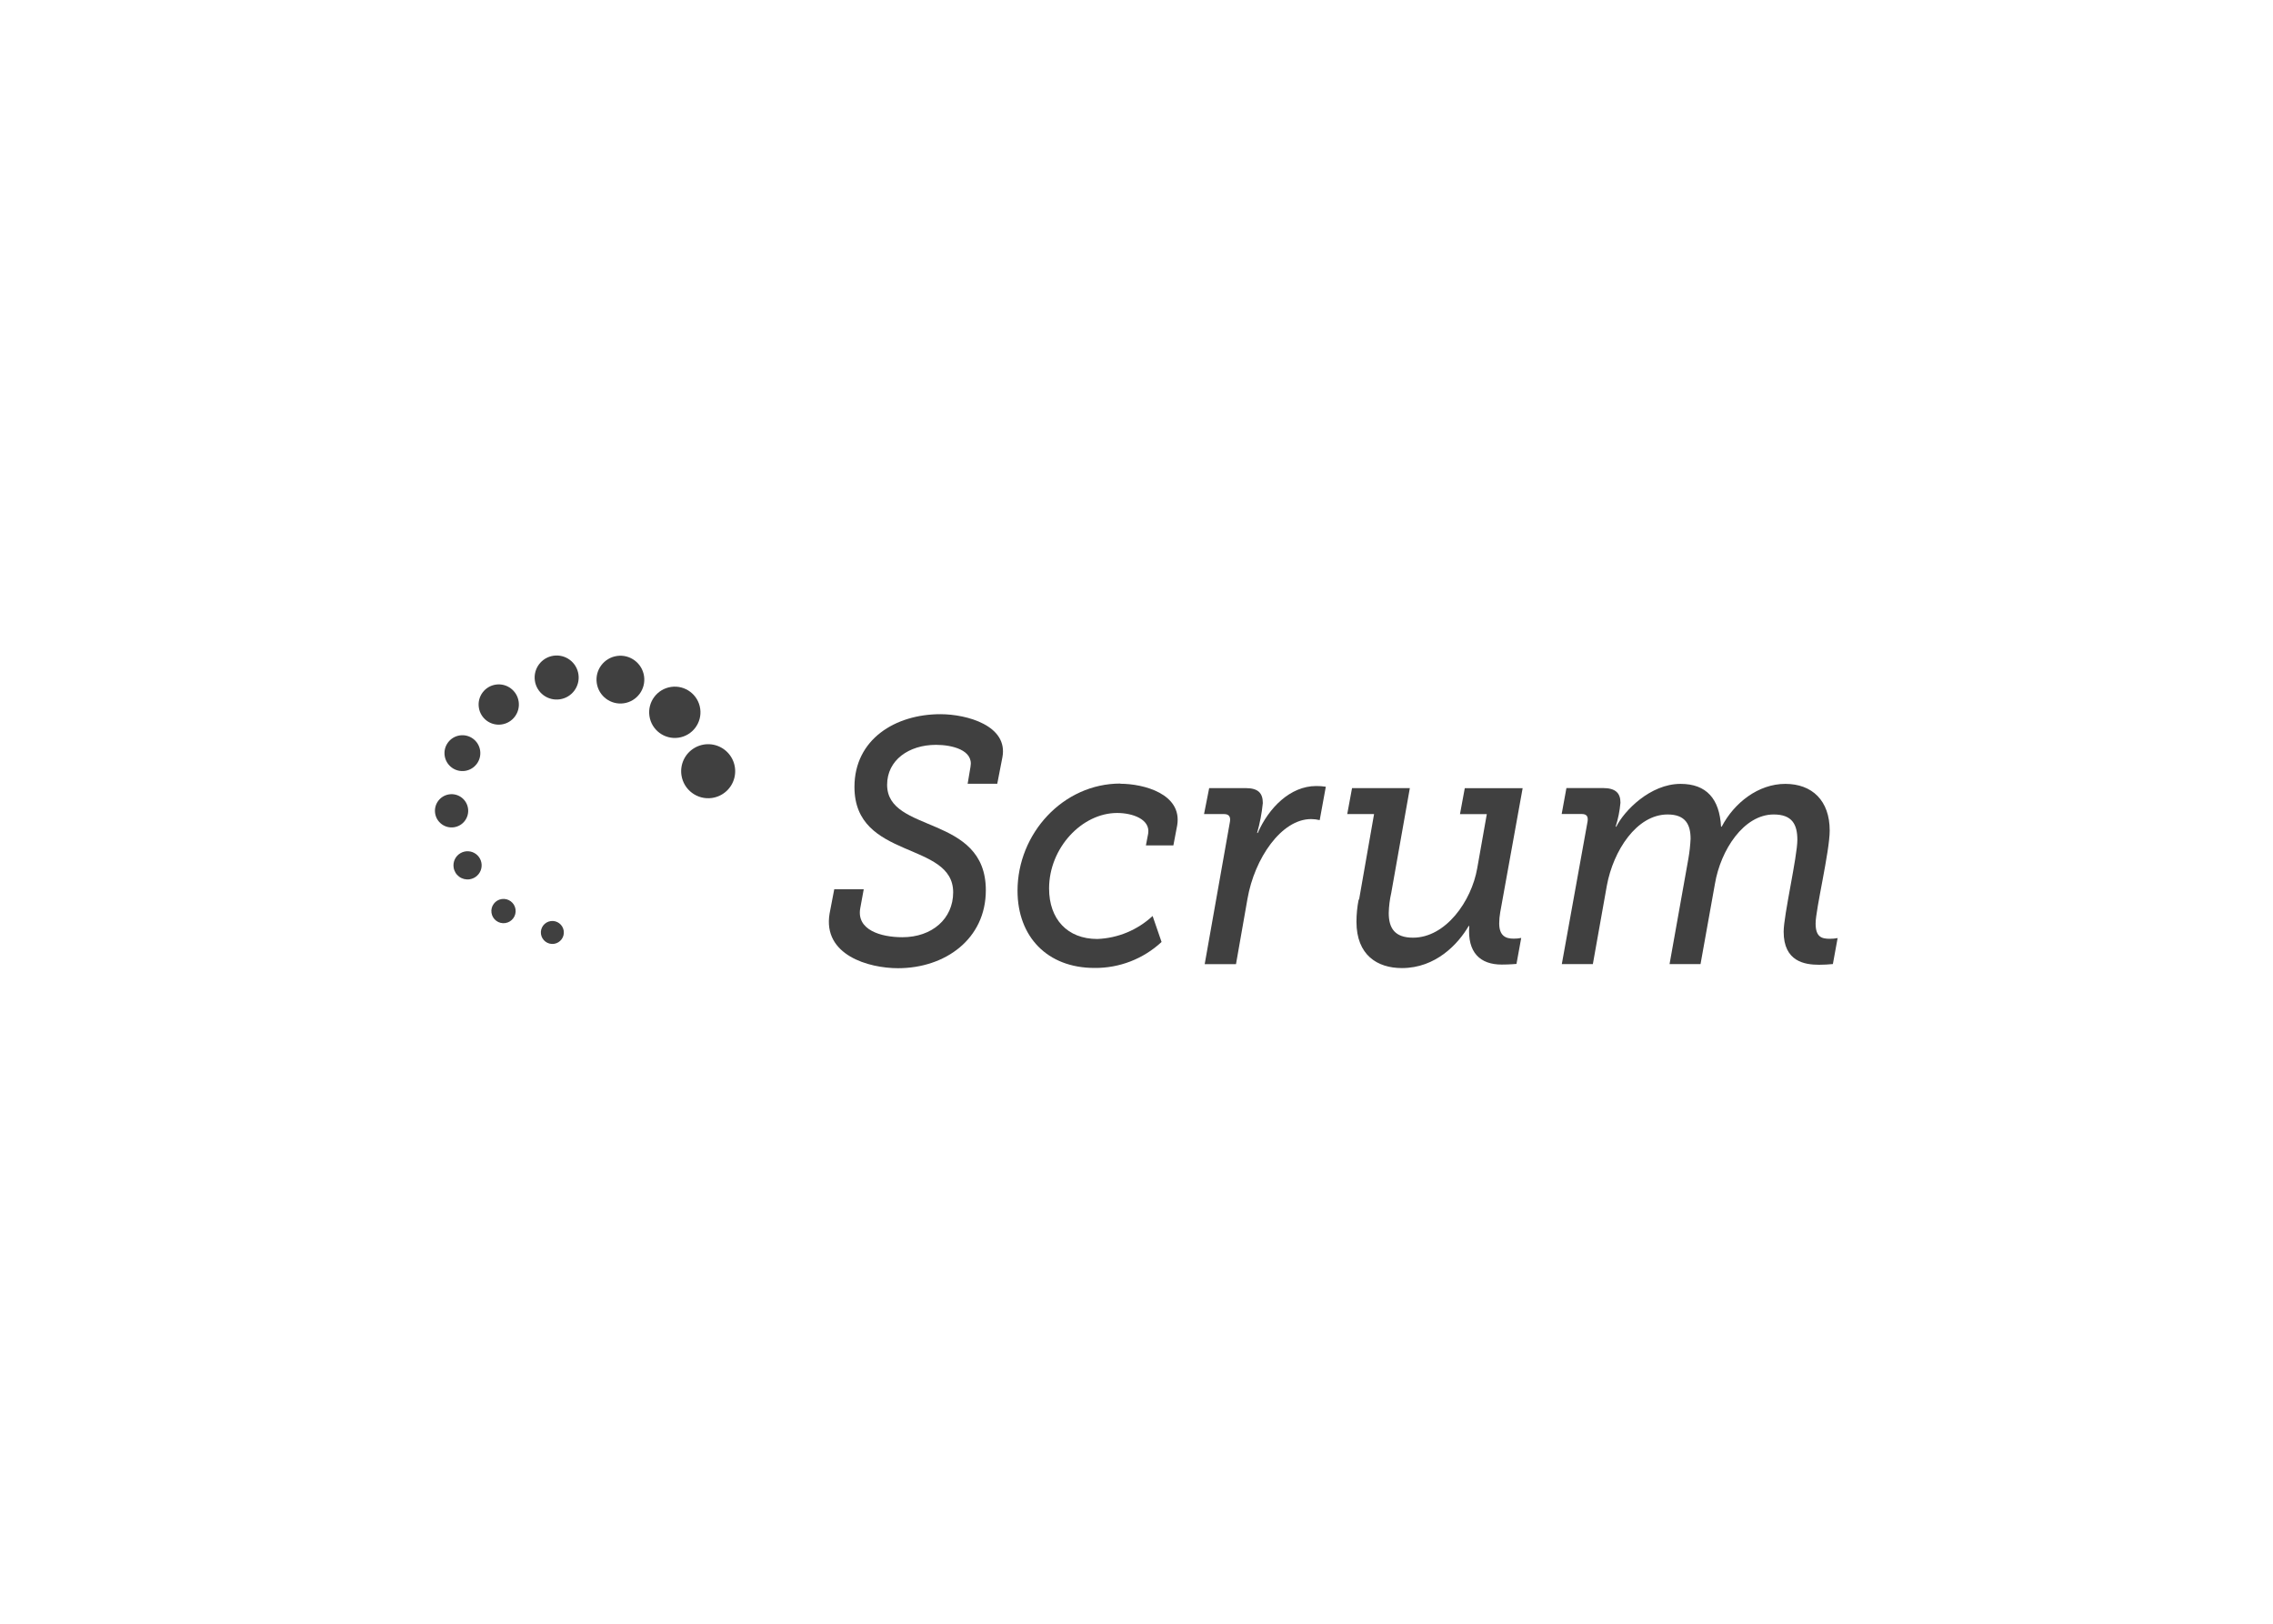
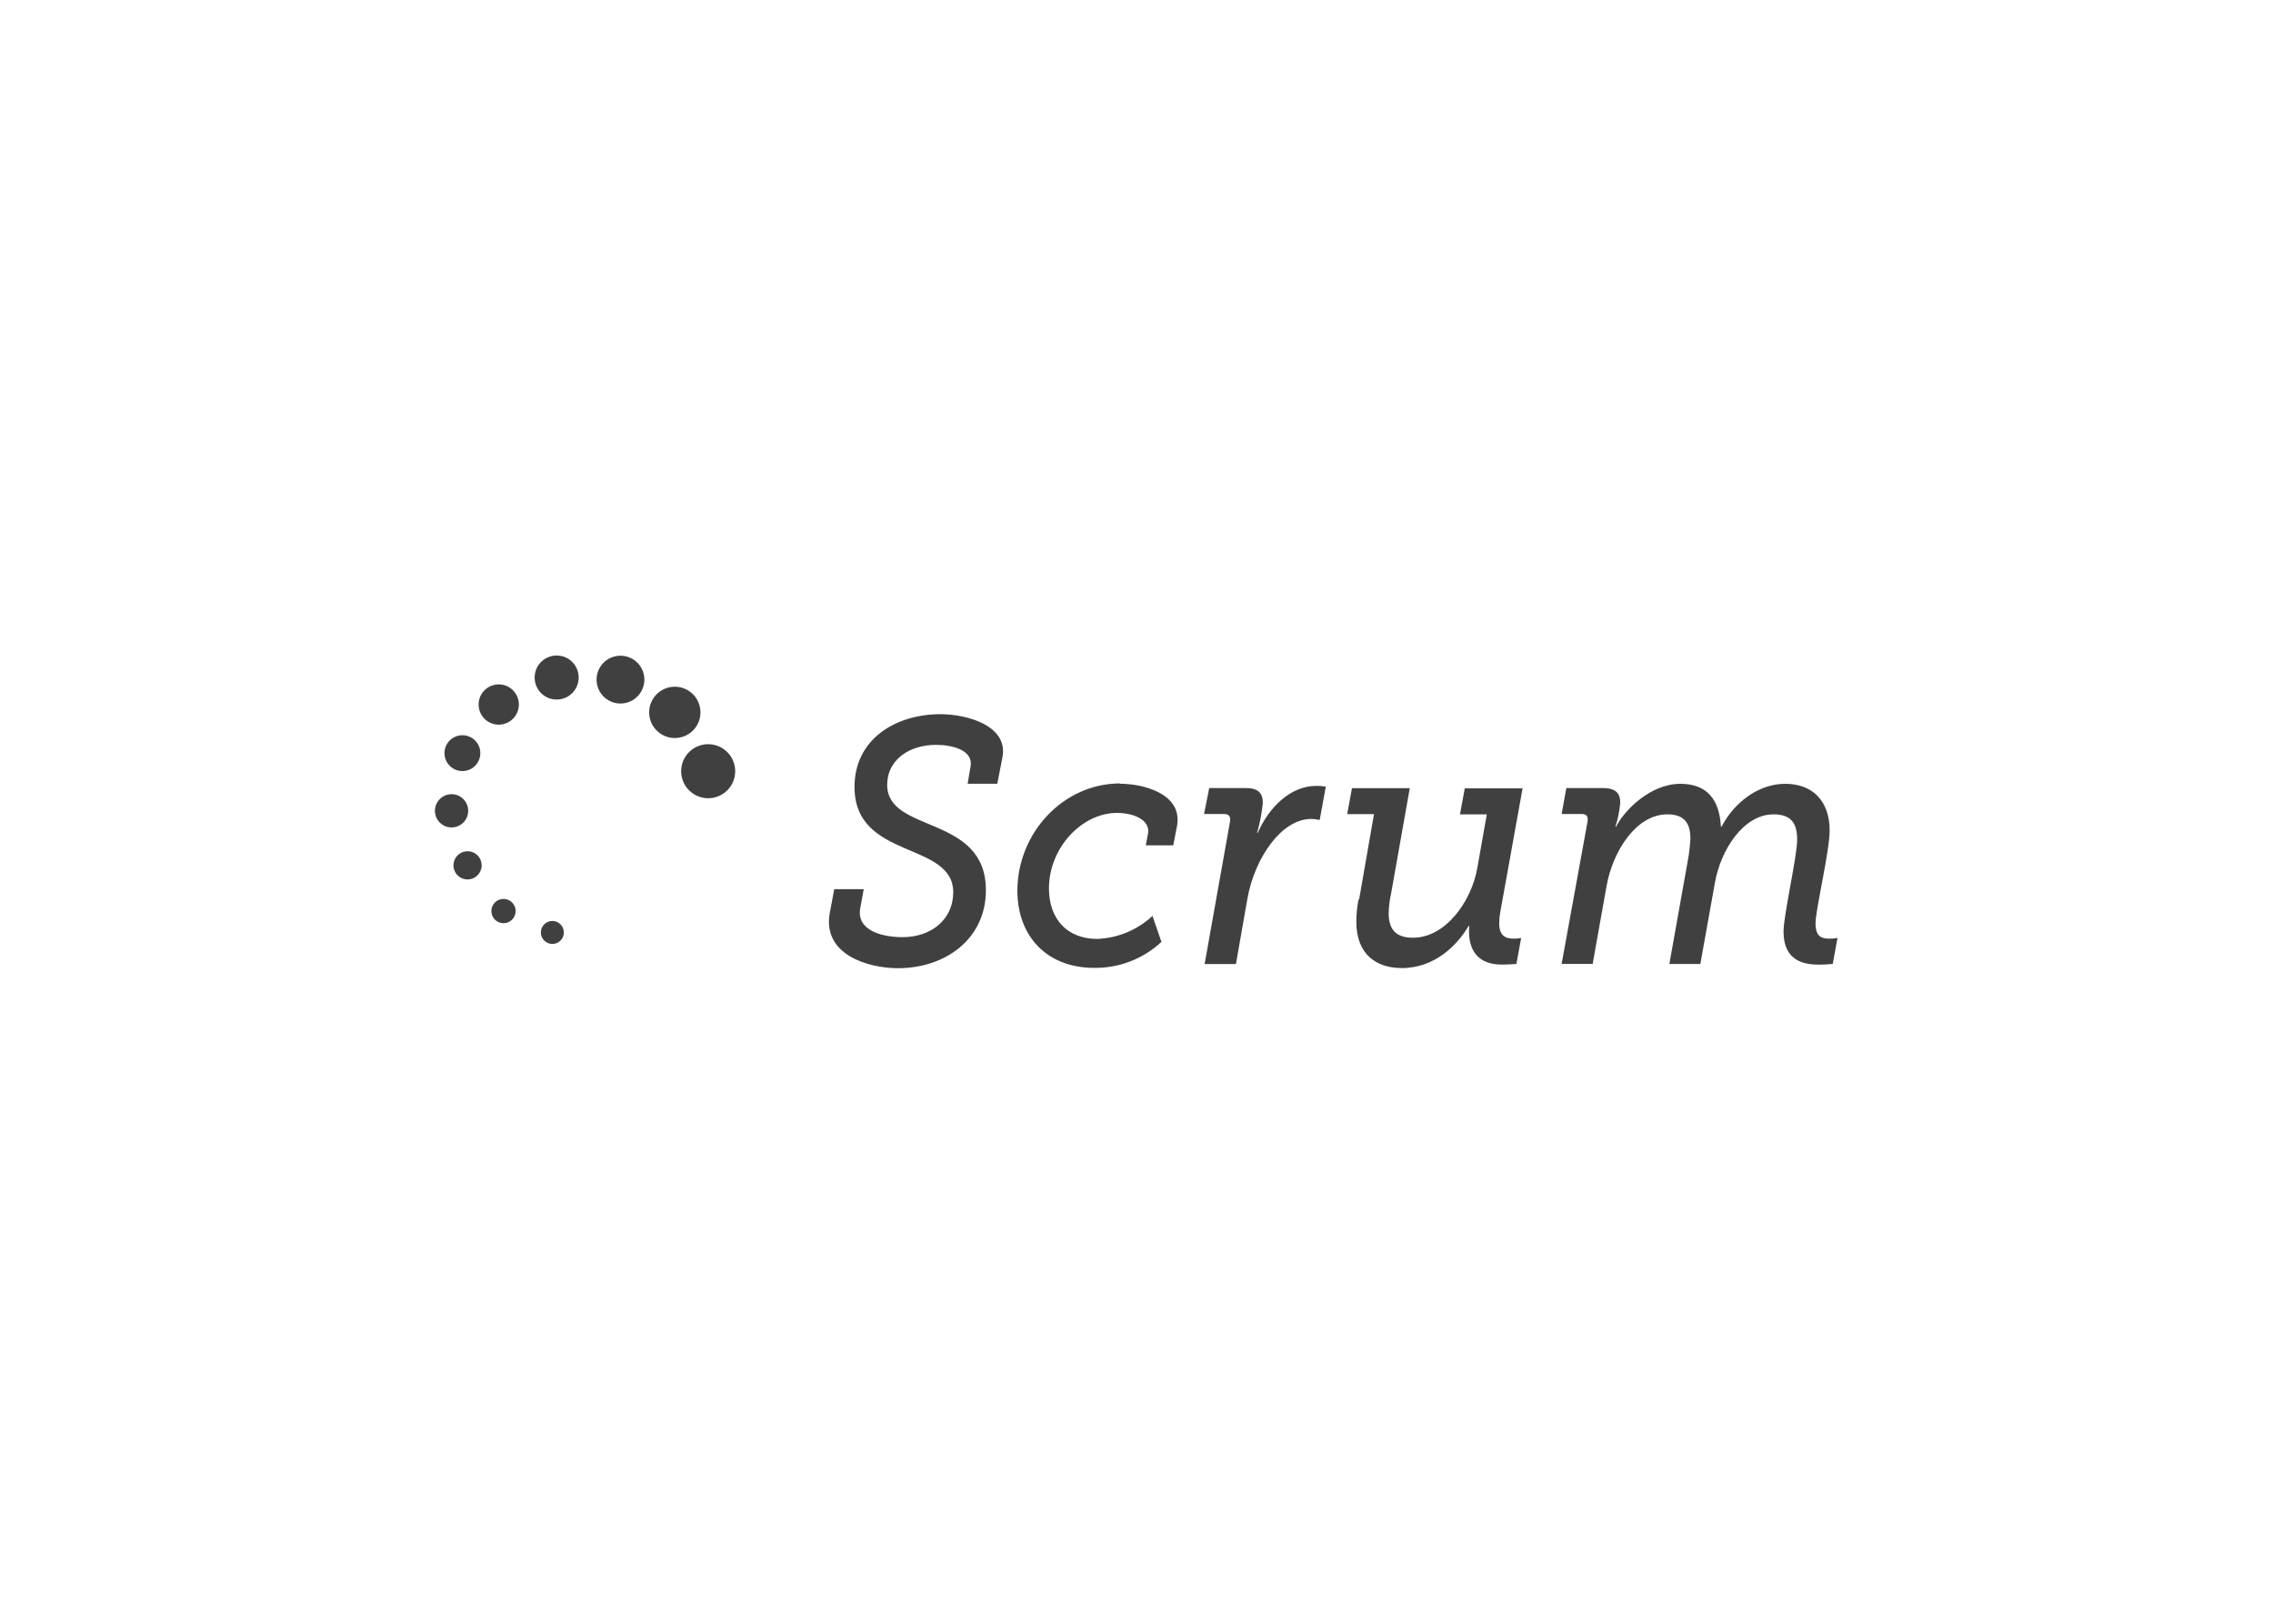
<svg xmlns="http://www.w3.org/2000/svg" viewBox="0 0 350 250">
-   <defs>
-     <style>.bg-color{fill:#404040;fill-opacity:1;fill-rule:nonzero;stroke:none;}</style>
-   </defs>
-   <path class="bg-color" d="M91.89,105.17a3.68,3.68,0,1,1,4.17,3.11,3.68,3.68,0,0,1-4.17-3.11" />
-   <path class="bg-color" d="M82.36,104.8a3.39,3.39,0,1,1,3.84,2.87,3.38,3.38,0,0,1-3.84-2.87" />
-   <path class="bg-color" d="M73.73,108.92a3.1,3.1,0,1,1,3.51,2.62,3.09,3.09,0,0,1-3.51-2.62" />
-   <path class="bg-color" d="M104.93,119.35a4.16,4.16,0,1,1,4.7,3.51,4.16,4.16,0,0,1-4.7-3.51" />
-   <path class="bg-color" d="M100,110.24a3.95,3.95,0,1,1,4.47,3.34,3.95,3.95,0,0,1-4.47-3.34" />
-   <path class="bg-color" d="M68.47,116.35a2.76,2.76,0,1,1,3.13,2.34,2.76,2.76,0,0,1-3.13-2.34" />
-   <path class="bg-color" d="M67,125.2a2.56,2.56,0,1,1,2.9,2.17A2.56,2.56,0,0,1,67,125.2" />
-   <path class="bg-color" d="M69.85,133.56a2.17,2.17,0,1,1,2.46,1.82,2.16,2.16,0,0,1-2.46-1.82" />
-   <path class="bg-color" d="M75.68,140.54a1.87,1.87,0,1,1,2.13,1.58,1.87,1.87,0,0,1-2.13-1.58" />
-   <path class="bg-color" d="M83.3,143.82a1.77,1.77,0,1,1,2,1.5,1.78,1.78,0,0,1-2-1.5" />
-   <path class="bg-color" d="M128.46,136.91H133l-.54,2.94c-.59,3.32,3.15,4.45,6.49,4.45,4.57,0,7.82-2.84,7.82-6.91,0-7.93-15.2-4.93-15.2-16.23,0-7.34,6.3-11.2,13.23-11.2,4.09,0,10.48,1.77,9.55,6.64l-.79,4.07H149l.44-2.62c.49-2.57-2.85-3.37-5.31-3.37-4.18,0-7.53,2.35-7.53,6.15,0,7.56,15.2,4.5,15.2,16.24,0,7.5-6.25,12-13.53,12-4.48,0-11.61-2-10.53-8.41" />
-   <path class="bg-color" d="M172.51,120.67c3.59,0,9.54,1.56,8.76,6.38l-.59,3.11h-4.23l.35-1.83c.34-2.2-2.42-3.16-4.78-3.16-5.41,0-10.48,5.36-10.48,11.63,0,4.71,2.81,7.77,7.43,7.77a13.24,13.24,0,0,0,8.51-3.54l1.38,4a14.94,14.94,0,0,1-10.33,4c-7.28,0-11.85-4.83-11.85-11.89,0-8.79,7-16.5,15.84-16.5" />
-   <path class="bg-color" d="M189.39,126.51c.1-.64-.05-1.17-.89-1.17h-3.1l.79-4h5.61c1.92,0,2.65.75,2.65,2.31a26.18,26.18,0,0,1-.88,4.6h.1c1.68-3.86,5-7.23,9-7.23a8.85,8.85,0,0,1,1.48.11l-.94,5.14a5.73,5.73,0,0,0-1.33-.16c-4.57,0-8.71,6.05-9.79,12.27l-1.77,10.07H185.5" />
-   <path class="bg-color" d="M209.27,138.52l2.31-13.18h-4.13l.74-4h8.9l-2.86,16.12a15.81,15.81,0,0,0-.39,3.11c0,2.35.94,3.8,3.74,3.8,5,0,9-5.57,9.89-10.71l1.47-8.31h-4.13l.74-4h8.91L231,140.5a10.21,10.21,0,0,0-.15,1.66c0,1.93,1,2.36,2.21,2.36a5.39,5.39,0,0,0,1.18-.11l-.73,4s-1.09.1-2.27.1c-3.35,0-5.31-1.87-5-5.94h-.09c-1.62,2.78-5.07,6.48-10.28,6.48-3.79,0-7-2-7-7.13a17.85,17.85,0,0,1,.34-3.43" />
-   <path class="bg-color" d="M244.46,126.46c.1-.7-.1-1.13-.89-1.13h-3.1l.73-4h5.61c2,0,2.71.81,2.71,2.26a17.23,17.23,0,0,1-.74,3.69h.1c1.18-2.41,5.21-6.59,9.89-6.59,4,0,6,2.3,6.24,6.59h.1c1.92-3.69,5.66-6.59,9.79-6.59s6.84,2.57,6.84,7.18c0,3.22-2.17,12.16-2.17,14.31s1,2.36,2.21,2.36a6.23,6.23,0,0,0,1.18-.11l-.73,4a21,21,0,0,1-2.12.11c-2.21,0-5.46-.48-5.46-5.09,0-2.52,2.11-11.57,2.11-14.14,0-2.35-.78-3.91-3.64-3.91-4.62,0-8.17,5.47-9.05,10.67l-2.22,12.37h-4.77l2.9-16.24a24.88,24.88,0,0,0,.34-3.05c0-2.19-.78-3.75-3.54-3.75-4.77,0-8.36,5.58-9.35,10.93l-2.16,12.11h-4.78" />
+   <style>.A{fill:#404040;fill-opacity:1;fill-rule:nonzero;stroke:none}</style>
+   <path class="A" d="M91.9 105.17a3.68 3.68 0 1 1 4.17 3.11 3.68 3.68 0 0 1-4.17-3.11m-9.54-.37a3.39 3.39 0 1 1 3.84 2.87 3.38 3.38 0 0 1-3.84-2.87m-8.63 4.12a3.1 3.1 0 1 1 3.51 2.62 3.09 3.09 0 0 1-3.51-2.62m31.2 10.43a4.16 4.16 0 1 1 4.7 3.51 4.16 4.16 0 0 1-4.7-3.51m-4.93-9.1a3.95 3.95 0 1 1 4.47 3.34 3.95 3.95 0 0 1-4.47-3.34m-31.53 6.1a2.76 2.76 0 1 1 3.13 2.34 2.76 2.76 0 0 1-3.13-2.34M67 125.2a2.56 2.56 0 1 1 2.9 2.17 2.56 2.56 0 0 1-2.9-2.17m2.85 8.36a2.17 2.17 0 1 1 2.46 1.82 2.16 2.16 0 0 1-2.46-1.82m5.83 6.98a1.87 1.87 0 1 1 2.13 1.58 1.87 1.87 0 0 1-2.13-1.58m7.62 3.28a1.77 1.77 0 1 1 2 1.5 1.78 1.78 0 0 1-2-1.5m45.16-6.92H133l-.54 2.94c-.6 3.32 3.15 4.45 6.5 4.45 4.57 0 7.82-2.84 7.82-6.9 0-7.93-15.2-4.93-15.2-16.23 0-7.34 6.3-11.2 13.23-11.2 4.1 0 10.48 1.77 9.55 6.64l-.8 4.07H149l.44-2.62c.5-2.57-2.85-3.37-5.3-3.37-4.18 0-7.53 2.35-7.53 6.15 0 7.56 15.2 4.5 15.2 16.24 0 7.5-6.25 12-13.53 12-4.48 0-11.6-2-10.53-8.4m44.75-20c3.6 0 9.54 1.56 8.76 6.38l-.6 3.1h-4.23l.35-1.83c.34-2.2-2.42-3.16-4.78-3.16-5.4 0-10.48 5.36-10.48 11.63 0 4.7 2.8 7.77 7.43 7.77a13.24 13.24 0 0 0 8.51-3.54l1.38 4a14.94 14.94 0 0 1-10.33 4c-7.28 0-11.85-4.83-11.85-11.9 0-8.8 7-16.5 15.84-16.5m16.9 5.88c.1-.64-.05-1.17-.9-1.17h-3.1l.8-4h5.6c1.92 0 2.65.75 2.65 2.3a26.18 26.18 0 0 1-.88 4.6h.1c1.68-3.86 5-7.23 9-7.23a8.85 8.85 0 0 1 1.48.11l-.94 5.14a5.73 5.73 0 0 0-1.33-.16c-4.57 0-8.7 6.05-9.8 12.27l-1.77 10.07h-4.82m23.78-9.9l2.3-13.18h-4.13l.74-4h8.9l-2.86 16.12a15.81 15.81 0 0 0-.39 3.11c0 2.35.94 3.8 3.74 3.8 5 0 9-5.57 9.9-10.7l1.47-8.3h-4.13l.74-4h8.9L231 140.5a10.21 10.21 0 0 0-.15 1.66c0 1.93 1 2.36 2.2 2.36a5.39 5.39 0 0 0 1.18-.11l-.73 4s-1.1.1-2.27.1c-3.35 0-5.3-1.87-5-5.94h-.1c-1.62 2.78-5.07 6.48-10.28 6.48-3.8 0-7-2-7-7.13a17.85 17.85 0 0 1 .34-3.43m35.27-12.03c.1-.7-.1-1.13-.9-1.13h-3.1l.73-4h5.6c2 0 2.7.8 2.7 2.26a17.23 17.23 0 0 1-.74 3.69h.1c1.18-2.4 5.2-6.6 9.9-6.6 4 0 6 2.3 6.24 6.6h.1c1.92-3.7 5.66-6.6 9.8-6.6s6.84 2.57 6.84 7.18c0 3.22-2.17 12.16-2.17 14.3s1 2.36 2.2 2.36a6.23 6.23 0 0 0 1.18-.11l-.73 4a21 21 0 0 1-2.12.11c-2.2 0-5.46-.48-5.46-5.1 0-2.52 2.1-11.57 2.1-14.14 0-2.35-.78-3.9-3.64-3.9-4.62 0-8.17 5.47-9.05 10.67l-2.22 12.37h-4.77l2.9-16.24a24.88 24.88 0 0 0 .34-3.05c0-2.2-.78-3.75-3.54-3.75-4.77 0-8.36 5.58-9.35 10.93l-2.16 12.1h-4.78" />
</svg>
